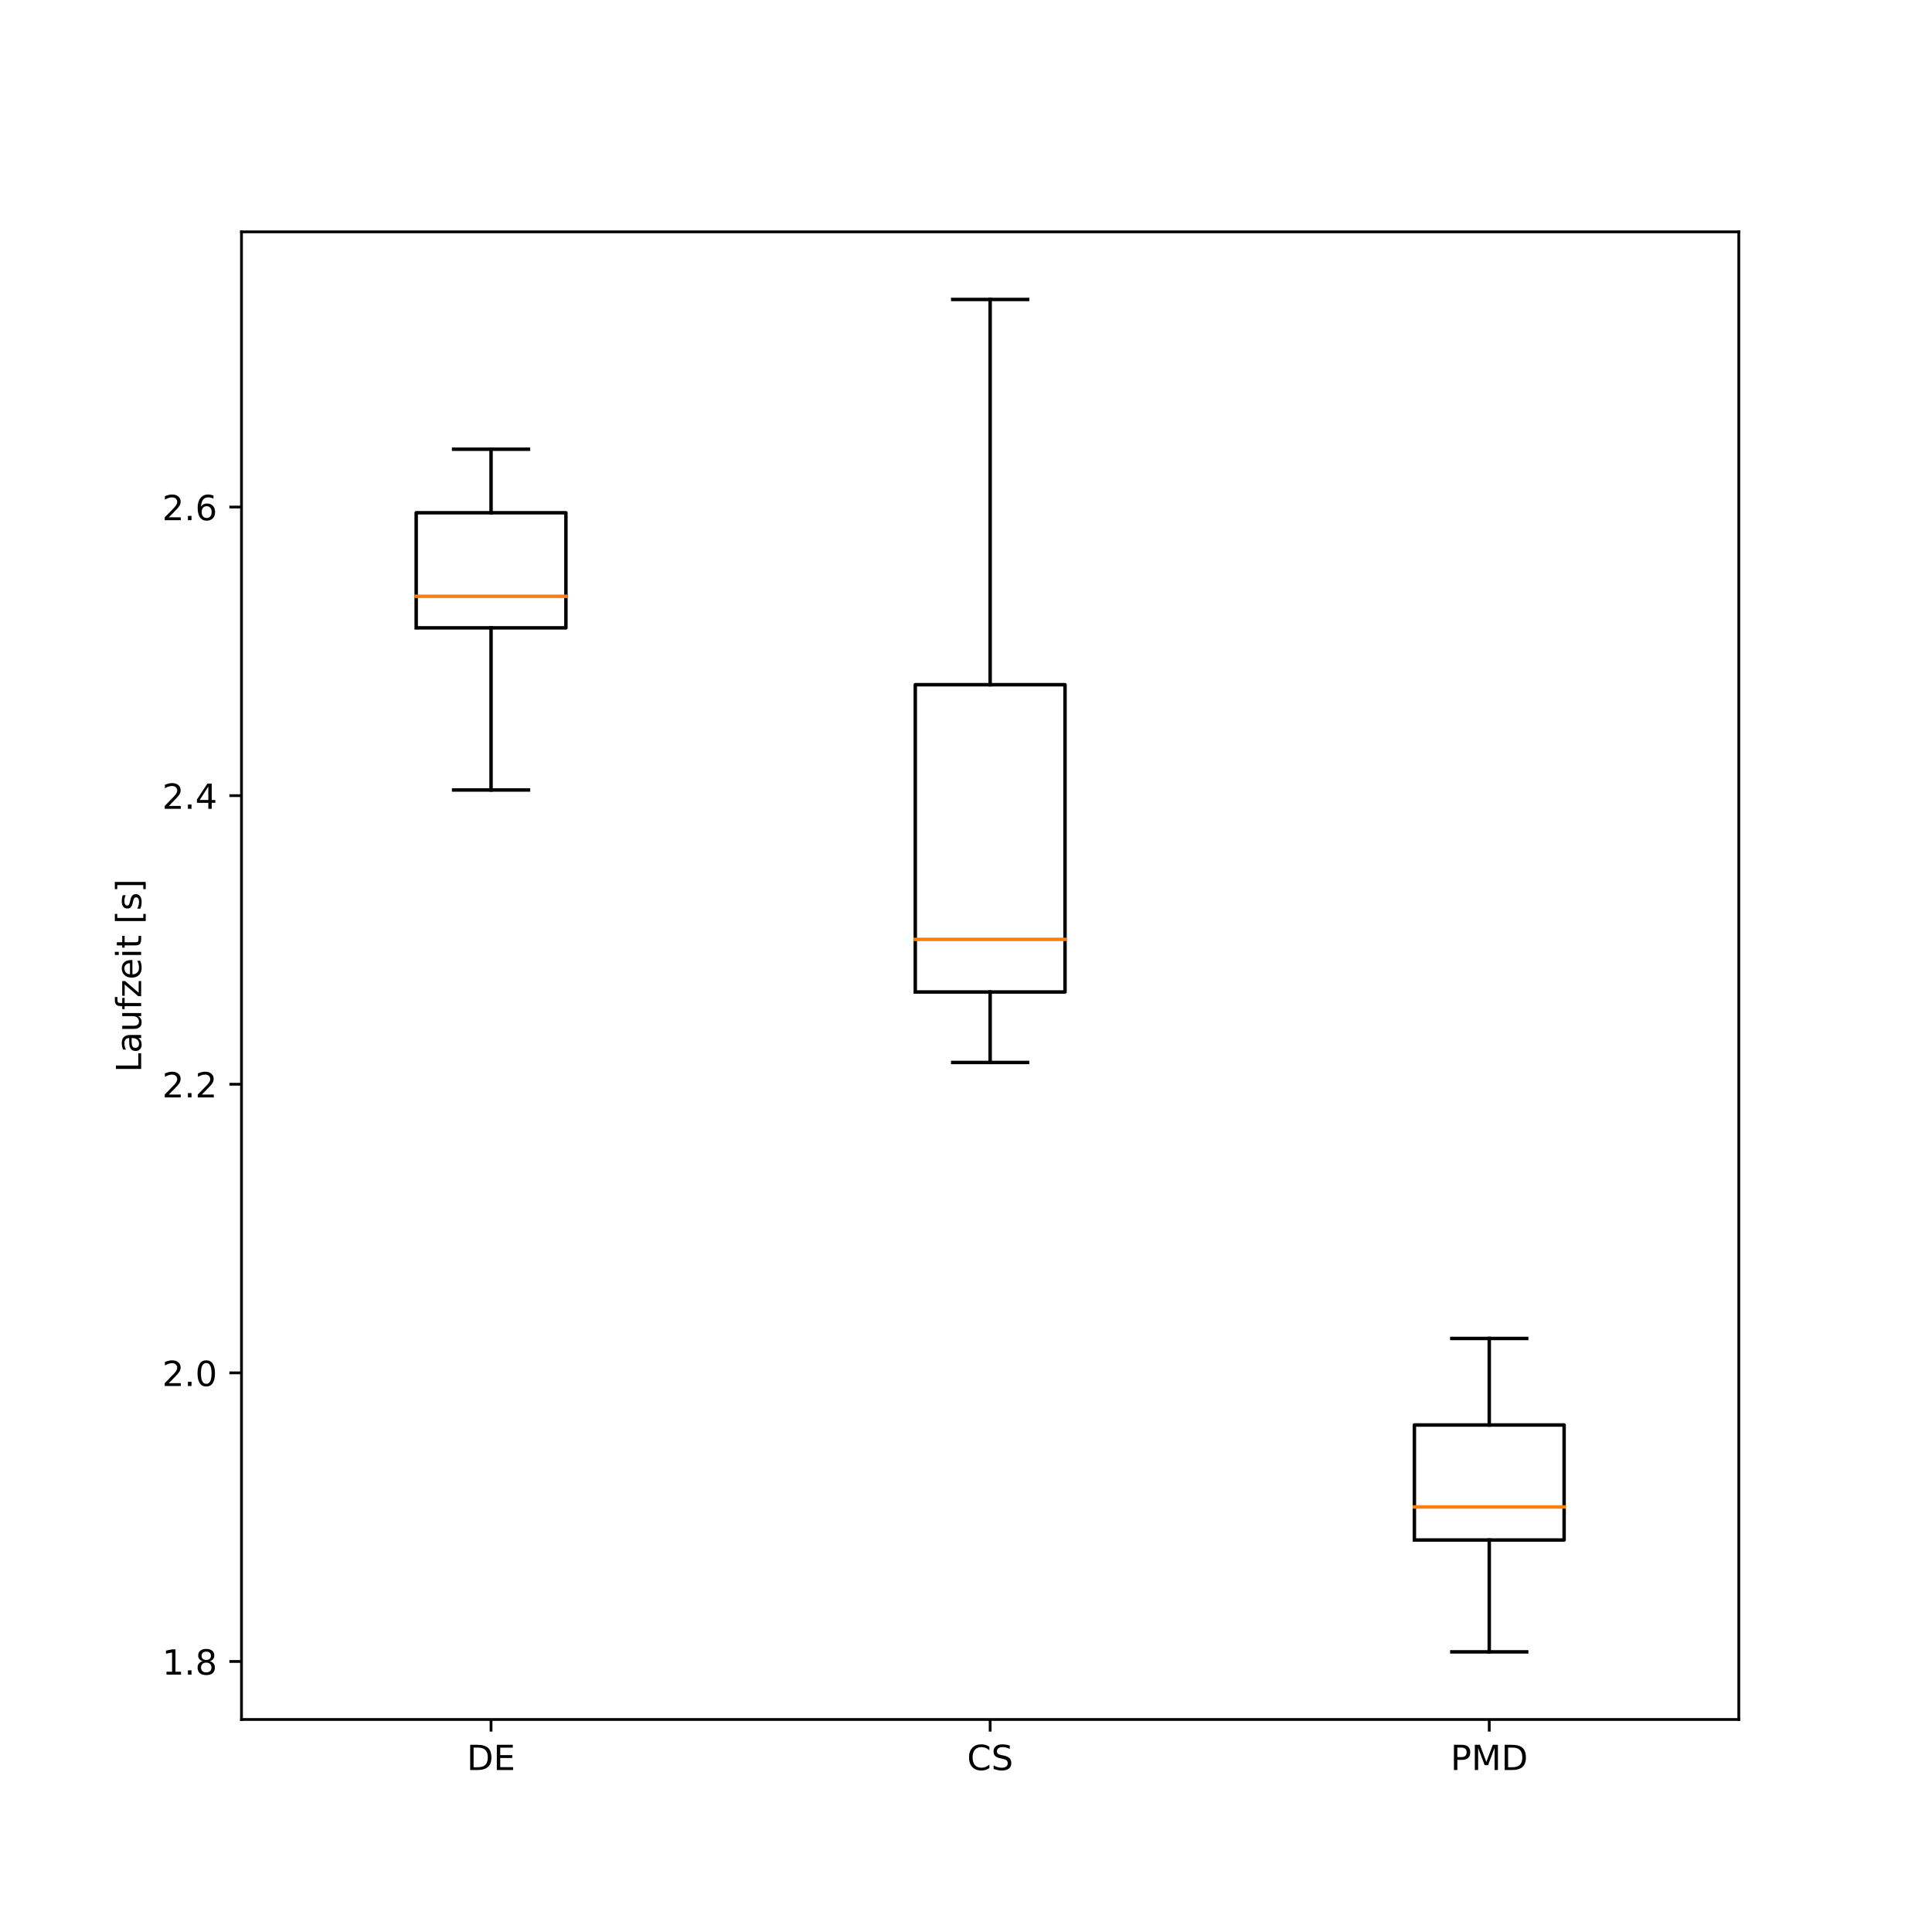
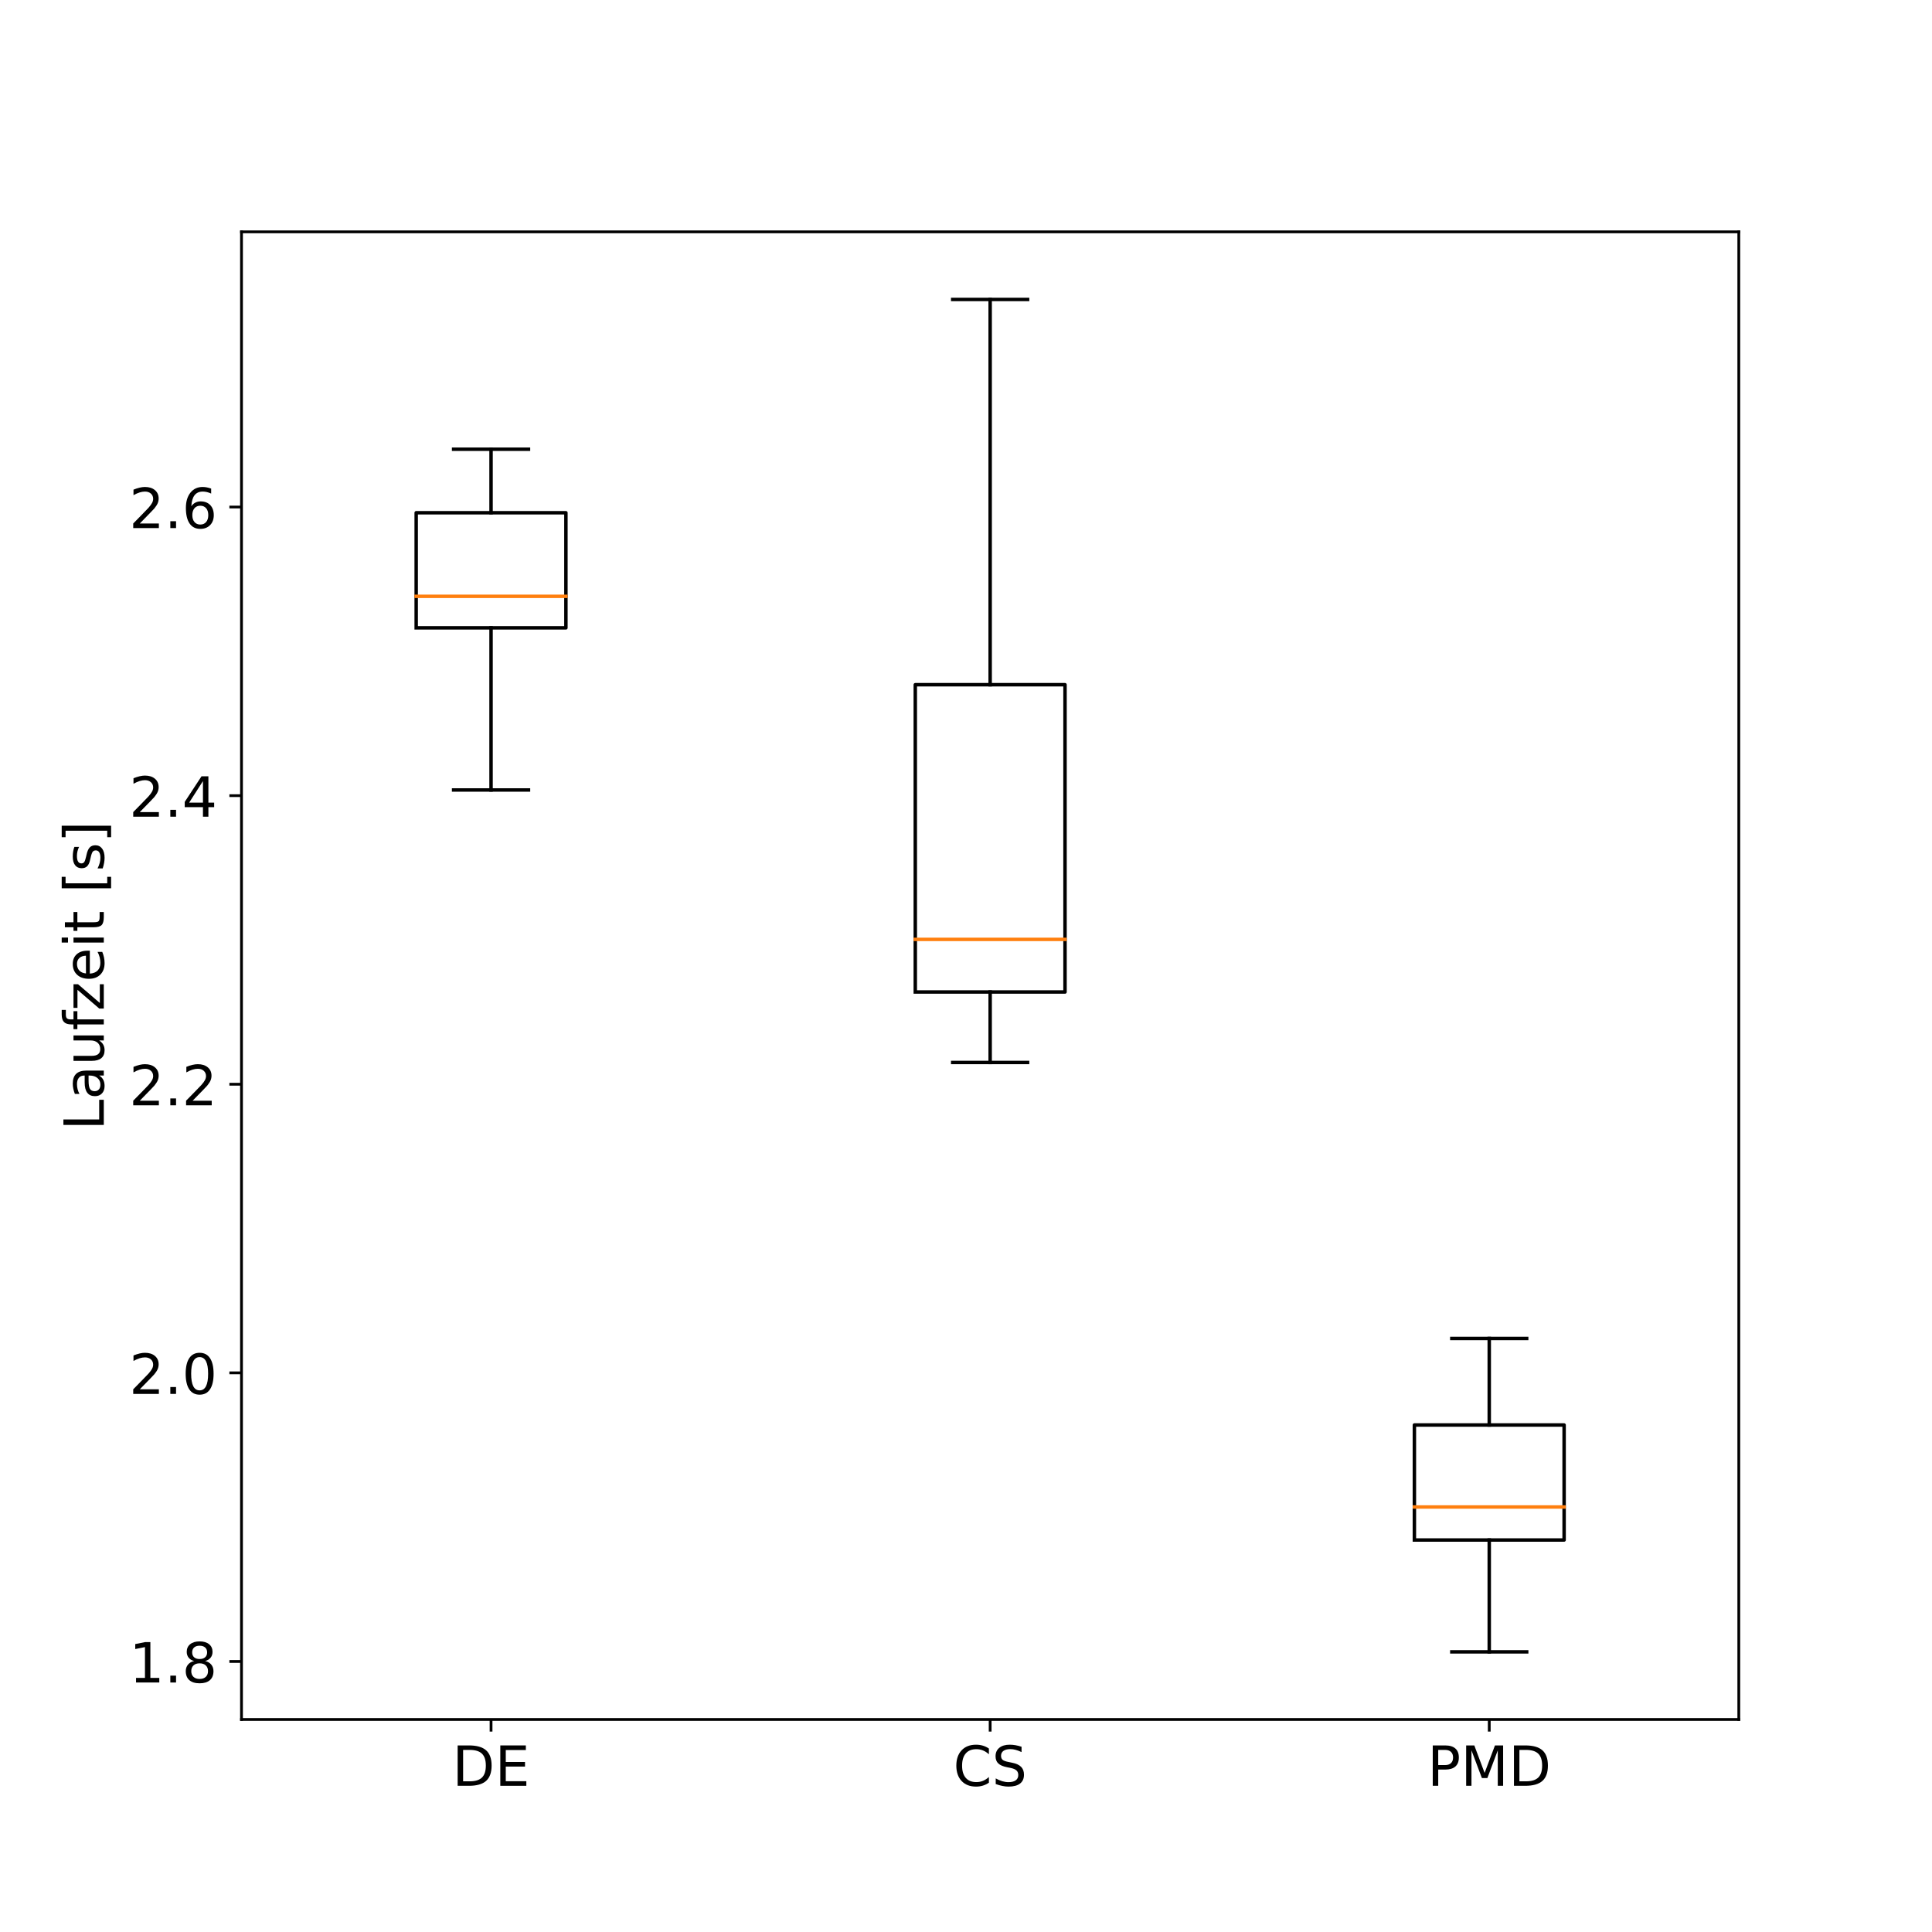
<svg xmlns="http://www.w3.org/2000/svg" xmlns:xlink="http://www.w3.org/1999/xlink" height="558pt" version="1.1" viewBox="0 0 558 558" width="558pt">
  <defs>
    <style type="text/css">*{stroke-linecap:butt;stroke-linejoin:round;}</style>
  </defs>
  <g id="figure_1">
    <g id="patch_1">
      <path d="M 0 558  L 558 558  L 558 0  L 0 0  z " style="fill:#ffffff;" />
    </g>
    <g id="axes_1">
      <g id="patch_2">
        <path d="M 69.75 496.62  L 502.2 496.62  L 502.2 66.96  L 69.75 66.96  z " style="fill:#ffffff;" />
      </g>
      <g id="matplotlib.axis_1">
        <g id="xtick_1">
          <g id="line2d_1">
            <defs>
-               <path d="M 0 0  L 0 3.5  " id="mc86e2c306a" style="stroke:#000000;stroke-width:0.8;" />
+               <path d="M 0 0  L 0 3.5  " id="m18422e53d6" style="stroke:#000000;stroke-width:0.8;" />
            </defs>
            <g>
-               <use style="stroke:#000000;stroke-width:0.8;" x="141.825" xlink:href="#mc86e2c306a" y="496.62" />
+               <use style="stroke:#000000;stroke-width:0.8;" x="141.825" xlink:href="#m18422e53d6" y="496.62" />
            </g>
          </g>
          <g id="text_1">
-             <g transform="translate(134.8156 511.2184)scale(0.1 -0.1)">
-               <defs>
-                 <path d="M 1259 4147  L 1259 519  L 2022 519  Q 2988 519 3436 956  Q 3884 1394 3884 2338  Q 3884 3275 3436 3711  Q 2988 4147 2022 4147  L 1259 4147  z M 628 4666  L 1925 4666  Q 3281 4666 3915 4102  Q 4550 3538 4550 2338  Q 4550 1131 3912 565  Q 3275 0 1925 0  L 628 0  L 628 4666  z " id="DejaVuSans-44" transform="scale(0.015625)" />
-                 <path d="M 628 4666  L 3578 4666  L 3578 4134  L 1259 4134  L 1259 2753  L 3481 2753  L 3481 2222  L 1259 2222  L 1259 531  L 3634 531  L 3634 0  L 628 0  L 628 4666  z " id="DejaVuSans-45" transform="scale(0.015625)" />
-               </defs>
-               <use xlink:href="#DejaVuSans-44" />
-               <use x="77.002" xlink:href="#DejaVuSans-45" />
+             <g transform="translate(130.61 515.7775)scale(0.16 -0.16)">
+               <defs>
+                 <path d="M 19.672 64.797  L 19.672 8.109  L 31.594 8.109  Q 46.688 8.109 53.688 14.938  Q 60.688 21.781 60.688 36.531  Q 60.688 51.172 53.688 57.984  Q 46.688 64.797 31.594 64.797  z M 9.812 72.906  L 30.078 72.906  Q 51.266 72.906 61.172 64.094  Q 71.094 55.281 71.094 36.531  Q 71.094 17.672 61.125 8.828  Q 51.172 0 30.078 0  L 9.812 0  z " id="DejaVuSans-68" />
+                 <path d="M 9.812 72.906  L 55.906 72.906  L 55.906 64.594  L 19.672 64.594  L 19.672 43.016  L 54.391 43.016  L 54.391 34.719  L 19.672 34.719  L 19.672 8.297  L 56.781 8.297  L 56.781 0  L 9.812 0  z " id="DejaVuSans-69" />
+               </defs>
+               <use xlink:href="#DejaVuSans-68" />
+               <use x="77.002" xlink:href="#DejaVuSans-69" />
            </g>
          </g>
        </g>
        <g id="xtick_2">
          <g id="line2d_2">
            <g>
-               <use style="stroke:#000000;stroke-width:0.8;" x="285.975" xlink:href="#mc86e2c306a" y="496.62" />
+               <use style="stroke:#000000;stroke-width:0.8;" x="285.975" xlink:href="#m18422e53d6" y="496.62" />
            </g>
          </g>
          <g id="text_2">
-             <g transform="translate(279.3094 511.2184)scale(0.1 -0.1)">
-               <defs>
-                 <path d="M 4122 4306  L 4122 3641  Q 3803 3938 3442 4084  Q 3081 4231 2675 4231  Q 1875 4231 1450 3742  Q 1025 3253 1025 2328  Q 1025 1406 1450 917  Q 1875 428 2675 428  Q 3081 428 3442 575  Q 3803 722 4122 1019  L 4122 359  Q 3791 134 3420 21  Q 3050 -91 2638 -91  Q 1578 -91 968 557  Q 359 1206 359 2328  Q 359 3453 968 4101  Q 1578 4750 2638 4750  Q 3056 4750 3426 4639  Q 3797 4528 4122 4306  z " id="DejaVuSans-43" transform="scale(0.015625)" />
-                 <path d="M 3425 4513  L 3425 3897  Q 3066 4069 2747 4153  Q 2428 4238 2131 4238  Q 1616 4238 1336 4038  Q 1056 3838 1056 3469  Q 1056 3159 1242 3001  Q 1428 2844 1947 2747  L 2328 2669  Q 3034 2534 3370 2195  Q 3706 1856 3706 1288  Q 3706 609 3251 259  Q 2797 -91 1919 -91  Q 1588 -91 1214 -16  Q 841 59 441 206  L 441 856  Q 825 641 1194 531  Q 1563 422 1919 422  Q 2459 422 2753 634  Q 3047 847 3047 1241  Q 3047 1584 2836 1778  Q 2625 1972 2144 2069  L 1759 2144  Q 1053 2284 737 2584  Q 422 2884 422 3419  Q 422 4038 858 4394  Q 1294 4750 2059 4750  Q 2388 4750 2728 4690  Q 3069 4631 3425 4513  z " id="DejaVuSans-53" transform="scale(0.015625)" />
-               </defs>
-               <use xlink:href="#DejaVuSans-43" />
-               <use x="69.824" xlink:href="#DejaVuSans-53" />
+             <g transform="translate(275.31 515.7775)scale(0.16 -0.16)">
+               <defs>
+                 <path d="M 64.406 67.281  L 64.406 56.891  Q 59.422 61.531 53.781 63.812  Q 48.141 66.109 41.797 66.109  Q 29.297 66.109 22.656 58.469  Q 16.016 50.828 16.016 36.375  Q 16.016 21.969 22.656 14.328  Q 29.297 6.688 41.797 6.688  Q 48.141 6.688 53.781 8.984  Q 59.422 11.281 64.406 15.922  L 64.406 5.609  Q 59.234 2.094 53.438 0.328  Q 47.656 -1.422 41.219 -1.422  Q 24.656 -1.422 15.125 8.703  Q 5.609 18.844 5.609 36.375  Q 5.609 53.953 15.125 64.078  Q 24.656 74.219 41.219 74.219  Q 47.75 74.219 53.531 72.484  Q 59.328 70.75 64.406 67.281  z " id="DejaVuSans-67" />
+                 <path d="M 53.516 70.516  L 53.516 60.891  Q 47.906 63.578 42.922 64.891  Q 37.938 66.219 33.297 66.219  Q 25.25 66.219 20.875 63.094  Q 16.5 59.969 16.5 54.203  Q 16.5 49.359 19.406 46.891  Q 22.312 44.438 30.422 42.922  L 36.375 41.703  Q 47.406 39.594 52.656 34.297  Q 57.906 29 57.906 20.125  Q 57.906 9.516 50.797 4.047  Q 43.703 -1.422 29.984 -1.422  Q 24.812 -1.422 18.969 -0.25  Q 13.141 0.922 6.891 3.219  L 6.891 13.375  Q 12.891 10.016 18.656 8.297  Q 24.422 6.594 29.984 6.594  Q 38.422 6.594 43.016 9.906  Q 47.609 13.234 47.609 19.391  Q 47.609 24.75 44.312 27.781  Q 41.016 30.812 33.5 32.328  L 27.484 33.5  Q 16.453 35.688 11.516 40.375  Q 6.594 45.062 6.594 53.422  Q 6.594 63.094 13.406 68.656  Q 20.219 74.219 32.172 74.219  Q 37.312 74.219 42.625 73.281  Q 47.953 72.359 53.516 70.516  z " id="DejaVuSans-83" />
+               </defs>
+               <use xlink:href="#DejaVuSans-67" />
+               <use x="69.824" xlink:href="#DejaVuSans-83" />
            </g>
          </g>
        </g>
        <g id="xtick_3">
          <g id="line2d_3">
            <g>
-               <use style="stroke:#000000;stroke-width:0.8;" x="430.125" xlink:href="#mc86e2c306a" y="496.62" />
+               <use style="stroke:#000000;stroke-width:0.8;" x="430.125" xlink:href="#m18422e53d6" y="496.62" />
            </g>
          </g>
          <g id="text_3">
-             <g transform="translate(418.9461 511.2184)scale(0.1 -0.1)">
-               <defs>
-                 <path d="M 1259 4147  L 1259 2394  L 2053 2394  Q 2494 2394 2734 2622  Q 2975 2850 2975 3272  Q 2975 3691 2734 3919  Q 2494 4147 2053 4147  L 1259 4147  z M 628 4666  L 2053 4666  Q 2838 4666 3239 4311  Q 3641 3956 3641 3272  Q 3641 2581 3239 2228  Q 2838 1875 2053 1875  L 1259 1875  L 1259 0  L 628 0  L 628 4666  z " id="DejaVuSans-50" transform="scale(0.015625)" />
-                 <path d="M 628 4666  L 1569 4666  L 2759 1491  L 3956 4666  L 4897 4666  L 4897 0  L 4281 0  L 4281 4097  L 3078 897  L 2444 897  L 1241 4097  L 1241 0  L 628 0  L 628 4666  z " id="DejaVuSans-4d" transform="scale(0.015625)" />
-               </defs>
-               <use xlink:href="#DejaVuSans-50" />
-               <use x="60.303" xlink:href="#DejaVuSans-4d" />
-               <use x="146.582" xlink:href="#DejaVuSans-44" />
+             <g transform="translate(412.2387 515.7775)scale(0.16 -0.16)">
+               <defs>
+                 <path d="M 19.672 64.797  L 19.672 37.406  L 32.078 37.406  Q 38.969 37.406 42.719 40.969  Q 46.484 44.531 46.484 51.125  Q 46.484 57.672 42.719 61.234  Q 38.969 64.797 32.078 64.797  z M 9.812 72.906  L 32.078 72.906  Q 44.344 72.906 50.609 67.359  Q 56.891 61.812 56.891 51.125  Q 56.891 40.328 50.609 34.812  Q 44.344 29.297 32.078 29.297  L 19.672 29.297  L 19.672 0  L 9.812 0  z " id="DejaVuSans-80" />
+                 <path d="M 9.812 72.906  L 24.516 72.906  L 43.109 23.297  L 61.812 72.906  L 76.516 72.906  L 76.516 0  L 66.891 0  L 66.891 64.016  L 48.094 14.016  L 38.188 14.016  L 19.391 64.016  L 19.391 0  L 9.812 0  z " id="DejaVuSans-77" />
+               </defs>
+               <use xlink:href="#DejaVuSans-80" />
+               <use x="60.303" xlink:href="#DejaVuSans-77" />
+               <use x="146.582" xlink:href="#DejaVuSans-68" />
            </g>
          </g>
        </g>
      </g>
      <g id="matplotlib.axis_2">
        <g id="ytick_1">
          <g id="line2d_4">
            <defs>
-               <path d="M 0 0  L -3.5 0  " id="mfed8f535a3" style="stroke:#000000;stroke-width:0.8;" />
+               <path d="M 0 0  L -3.5 0  " id="mf5f226cab1" style="stroke:#000000;stroke-width:0.8;" />
            </defs>
            <g>
-               <use style="stroke:#000000;stroke-width:0.8;" x="69.75" xlink:href="#mfed8f535a3" y="479.863" />
+               <use style="stroke:#000000;stroke-width:0.8;" x="69.75" xlink:href="#mf5f226cab1" y="479.863" />
            </g>
          </g>
          <g id="text_4">
-             <g transform="translate(46.84687 483.6624)scale(0.1 -0.1)">
-               <defs>
-                 <path d="M 794 531  L 1825 531  L 1825 4091  L 703 3866  L 703 4441  L 1819 4666  L 2450 4666  L 2450 531  L 3481 531  L 3481 0  L 794 0  L 794 531  z " id="DejaVuSans-31" transform="scale(0.015625)" />
-                 <path d="M 684 794  L 1344 794  L 1344 0  L 684 0  L 684 794  z " id="DejaVuSans-2e" transform="scale(0.015625)" />
-                 <path d="M 2034 2216  Q 1584 2216 1326 1975  Q 1069 1734 1069 1313  Q 1069 891 1326 650  Q 1584 409 2034 409  Q 2484 409 2743 651  Q 3003 894 3003 1313  Q 3003 1734 2745 1975  Q 2488 2216 2034 2216  z M 1403 2484  Q 997 2584 770 2862  Q 544 3141 544 3541  Q 544 4100 942 4425  Q 1341 4750 2034 4750  Q 2731 4750 3128 4425  Q 3525 4100 3525 3541  Q 3525 3141 3298 2862  Q 3072 2584 2669 2484  Q 3125 2378 3379 2068  Q 3634 1759 3634 1313  Q 3634 634 3220 271  Q 2806 -91 2034 -91  Q 1263 -91 848 271  Q 434 634 434 1313  Q 434 1759 690 2068  Q 947 2378 1403 2484  z M 1172 3481  Q 1172 3119 1398 2916  Q 1625 2713 2034 2713  Q 2441 2713 2670 2916  Q 2900 3119 2900 3481  Q 2900 3844 2670 4047  Q 2441 4250 2034 4250  Q 1625 4250 1398 4047  Q 1172 3844 1172 3481  z " id="DejaVuSans-38" transform="scale(0.015625)" />
-               </defs>
-               <use xlink:href="#DejaVuSans-31" />
-               <use x="63.623" xlink:href="#DejaVuSans-2e" />
-               <use x="95.41" xlink:href="#DejaVuSans-38" />
+             <g transform="translate(37.305 485.942)scale(0.16 -0.16)">
+               <defs>
+                 <path d="M 12.406 8.297  L 28.516 8.297  L 28.516 63.922  L 10.984 60.406  L 10.984 69.391  L 28.422 72.906  L 38.281 72.906  L 38.281 8.297  L 54.391 8.297  L 54.391 0  L 12.406 0  z " id="DejaVuSans-49" />
+                 <path d="M 10.688 12.406  L 21 12.406  L 21 0  L 10.688 0  z " id="DejaVuSans-46" />
+                 <path d="M 31.781 34.625  Q 24.75 34.625 20.719 30.859  Q 16.703 27.094 16.703 20.516  Q 16.703 13.922 20.719 10.156  Q 24.75 6.391 31.781 6.391  Q 38.812 6.391 42.859 10.172  Q 46.922 13.969 46.922 20.516  Q 46.922 27.094 42.891 30.859  Q 38.875 34.625 31.781 34.625  z M 21.922 38.812  Q 15.578 40.375 12.031 44.719  Q 8.5 49.078 8.5 55.328  Q 8.5 64.062 14.719 69.141  Q 20.953 74.219 31.781 74.219  Q 42.672 74.219 48.875 69.141  Q 55.078 64.062 55.078 55.328  Q 55.078 49.078 51.531 44.719  Q 48 40.375 41.703 38.812  Q 48.828 37.156 52.797 32.312  Q 56.781 27.484 56.781 20.516  Q 56.781 9.906 50.312 4.234  Q 43.844 -1.422 31.781 -1.422  Q 19.734 -1.422 13.25 4.234  Q 6.781 9.906 6.781 20.516  Q 6.781 27.484 10.781 32.312  Q 14.797 37.156 21.922 38.812  z M 18.312 54.391  Q 18.312 48.734 21.844 45.562  Q 25.391 42.391 31.781 42.391  Q 38.141 42.391 41.719 45.562  Q 45.312 48.734 45.312 54.391  Q 45.312 60.062 41.719 63.234  Q 38.141 66.406 31.781 66.406  Q 25.391 66.406 21.844 63.234  Q 18.312 60.062 18.312 54.391  z " id="DejaVuSans-56" />
+               </defs>
+               <use xlink:href="#DejaVuSans-49" />
+               <use x="63.623" xlink:href="#DejaVuSans-46" />
+               <use x="95.41" xlink:href="#DejaVuSans-56" />
            </g>
          </g>
        </g>
        <g id="ytick_2">
          <g id="line2d_5">
            <g>
-               <use style="stroke:#000000;stroke-width:0.8;" x="69.75" xlink:href="#mfed8f535a3" y="396.508" />
+               <use style="stroke:#000000;stroke-width:0.8;" x="69.75" xlink:href="#mf5f226cab1" y="396.508" />
            </g>
          </g>
          <g id="text_5">
-             <g transform="translate(46.84687 400.3074)scale(0.1 -0.1)">
-               <defs>
-                 <path d="M 1228 531  L 3431 531  L 3431 0  L 469 0  L 469 531  Q 828 903 1448 1529  Q 2069 2156 2228 2338  Q 2531 2678 2651 2914  Q 2772 3150 2772 3378  Q 2772 3750 2511 3984  Q 2250 4219 1831 4219  Q 1534 4219 1204 4116  Q 875 4013 500 3803  L 500 4441  Q 881 4594 1212 4672  Q 1544 4750 1819 4750  Q 2544 4750 2975 4387  Q 3406 4025 3406 3419  Q 3406 3131 3298 2873  Q 3191 2616 2906 2266  Q 2828 2175 2409 1742  Q 1991 1309 1228 531  z " id="DejaVuSans-32" transform="scale(0.015625)" />
-                 <path d="M 2034 4250  Q 1547 4250 1301 3770  Q 1056 3291 1056 2328  Q 1056 1369 1301 889  Q 1547 409 2034 409  Q 2525 409 2770 889  Q 3016 1369 3016 2328  Q 3016 3291 2770 3770  Q 2525 4250 2034 4250  z M 2034 4750  Q 2819 4750 3233 4129  Q 3647 3509 3647 2328  Q 3647 1150 3233 529  Q 2819 -91 2034 -91  Q 1250 -91 836 529  Q 422 1150 422 2328  Q 422 3509 836 4129  Q 1250 4750 2034 4750  z " id="DejaVuSans-30" transform="scale(0.015625)" />
-               </defs>
-               <use xlink:href="#DejaVuSans-32" />
-               <use x="63.623" xlink:href="#DejaVuSans-2e" />
-               <use x="95.41" xlink:href="#DejaVuSans-30" />
+             <g transform="translate(37.305 402.5869)scale(0.16 -0.16)">
+               <defs>
+                 <path d="M 19.188 8.297  L 53.609 8.297  L 53.609 0  L 7.328 0  L 7.328 8.297  Q 12.938 14.109 22.625 23.891  Q 32.328 33.688 34.812 36.531  Q 39.547 41.844 41.422 45.531  Q 43.312 49.219 43.312 52.781  Q 43.312 58.594 39.234 62.25  Q 35.156 65.922 28.609 65.922  Q 23.969 65.922 18.812 64.312  Q 13.672 62.703 7.812 59.422  L 7.812 69.391  Q 13.766 71.781 18.938 73  Q 24.125 74.219 28.422 74.219  Q 39.75 74.219 46.484 68.547  Q 53.219 62.891 53.219 53.422  Q 53.219 48.922 51.531 44.891  Q 49.859 40.875 45.406 35.406  Q 44.188 33.984 37.641 27.219  Q 31.109 20.453 19.188 8.297  z " id="DejaVuSans-50" />
+                 <path d="M 31.781 66.406  Q 24.172 66.406 20.328 58.906  Q 16.5 51.422 16.5 36.375  Q 16.5 21.391 20.328 13.891  Q 24.172 6.391 31.781 6.391  Q 39.453 6.391 43.281 13.891  Q 47.125 21.391 47.125 36.375  Q 47.125 51.422 43.281 58.906  Q 39.453 66.406 31.781 66.406  z M 31.781 74.219  Q 44.047 74.219 50.516 64.516  Q 56.984 54.828 56.984 36.375  Q 56.984 17.969 50.516 8.266  Q 44.047 -1.422 31.781 -1.422  Q 19.531 -1.422 13.062 8.266  Q 6.594 17.969 6.594 36.375  Q 6.594 54.828 13.062 64.516  Q 19.531 74.219 31.781 74.219  z " id="DejaVuSans-48" />
+               </defs>
+               <use xlink:href="#DejaVuSans-50" />
+               <use x="63.623" xlink:href="#DejaVuSans-46" />
+               <use x="95.41" xlink:href="#DejaVuSans-48" />
            </g>
          </g>
        </g>
        <g id="ytick_3">
          <g id="line2d_6">
            <g>
-               <use style="stroke:#000000;stroke-width:0.8;" x="69.75" xlink:href="#mfed8f535a3" y="313.153" />
+               <use style="stroke:#000000;stroke-width:0.8;" x="69.75" xlink:href="#mf5f226cab1" y="313.153" />
            </g>
          </g>
          <g id="text_6">
-             <g transform="translate(46.84687 316.9523)scale(0.1 -0.1)">
-               <use xlink:href="#DejaVuSans-32" />
-               <use x="63.623" xlink:href="#DejaVuSans-2e" />
-               <use x="95.41" xlink:href="#DejaVuSans-32" />
+             <g transform="translate(37.305 319.2318)scale(0.16 -0.16)">
+               <use xlink:href="#DejaVuSans-50" />
+               <use x="63.623" xlink:href="#DejaVuSans-46" />
+               <use x="95.41" xlink:href="#DejaVuSans-50" />
            </g>
          </g>
        </g>
        <g id="ytick_4">
          <g id="line2d_7">
            <g>
-               <use style="stroke:#000000;stroke-width:0.8;" x="69.75" xlink:href="#mfed8f535a3" y="229.798" />
+               <use style="stroke:#000000;stroke-width:0.8;" x="69.75" xlink:href="#mf5f226cab1" y="229.798" />
            </g>
          </g>
          <g id="text_7">
-             <g transform="translate(46.84687 233.5972)scale(0.1 -0.1)">
-               <defs>
-                 <path d="M 2419 4116  L 825 1625  L 2419 1625  L 2419 4116  z M 2253 4666  L 3047 4666  L 3047 1625  L 3713 1625  L 3713 1100  L 3047 1100  L 3047 0  L 2419 0  L 2419 1100  L 313 1100  L 313 1709  L 2253 4666  z " id="DejaVuSans-34" transform="scale(0.015625)" />
-               </defs>
-               <use xlink:href="#DejaVuSans-32" />
-               <use x="63.623" xlink:href="#DejaVuSans-2e" />
-               <use x="95.41" xlink:href="#DejaVuSans-34" />
+             <g transform="translate(37.305 235.8767)scale(0.16 -0.16)">
+               <defs>
+                 <path d="M 37.797 64.312  L 12.891 25.391  L 37.797 25.391  z M 35.203 72.906  L 47.609 72.906  L 47.609 25.391  L 58.016 25.391  L 58.016 17.188  L 47.609 17.188  L 47.609 0  L 37.797 0  L 37.797 17.188  L 4.891 17.188  L 4.891 26.703  z " id="DejaVuSans-52" />
+               </defs>
+               <use xlink:href="#DejaVuSans-50" />
+               <use x="63.623" xlink:href="#DejaVuSans-46" />
+               <use x="95.41" xlink:href="#DejaVuSans-52" />
            </g>
          </g>
        </g>
        <g id="ytick_5">
          <g id="line2d_8">
            <g>
-               <use style="stroke:#000000;stroke-width:0.8;" x="69.75" xlink:href="#mfed8f535a3" y="146.443" />
+               <use style="stroke:#000000;stroke-width:0.8;" x="69.75" xlink:href="#mf5f226cab1" y="146.443" />
            </g>
          </g>
          <g id="text_8">
-             <g transform="translate(46.84687 150.2421)scale(0.1 -0.1)">
-               <defs>
-                 <path d="M 2113 2584  Q 1688 2584 1439 2293  Q 1191 2003 1191 1497  Q 1191 994 1439 701  Q 1688 409 2113 409  Q 2538 409 2786 701  Q 3034 994 3034 1497  Q 3034 2003 2786 2293  Q 2538 2584 2113 2584  z M 3366 4563  L 3366 3988  Q 3128 4100 2886 4159  Q 2644 4219 2406 4219  Q 1781 4219 1451 3797  Q 1122 3375 1075 2522  Q 1259 2794 1537 2939  Q 1816 3084 2150 3084  Q 2853 3084 3261 2657  Q 3669 2231 3669 1497  Q 3669 778 3244 343  Q 2819 -91 2113 -91  Q 1303 -91 875 529  Q 447 1150 447 2328  Q 447 3434 972 4092  Q 1497 4750 2381 4750  Q 2619 4750 2861 4703  Q 3103 4656 3366 4563  z " id="DejaVuSans-36" transform="scale(0.015625)" />
-               </defs>
-               <use xlink:href="#DejaVuSans-32" />
-               <use x="63.623" xlink:href="#DejaVuSans-2e" />
-               <use x="95.41" xlink:href="#DejaVuSans-36" />
+             <g transform="translate(37.305 152.5216)scale(0.16 -0.16)">
+               <defs>
+                 <path d="M 33.016 40.375  Q 26.375 40.375 22.484 35.828  Q 18.609 31.297 18.609 23.391  Q 18.609 15.531 22.484 10.953  Q 26.375 6.391 33.016 6.391  Q 39.656 6.391 43.531 10.953  Q 47.406 15.531 47.406 23.391  Q 47.406 31.297 43.531 35.828  Q 39.656 40.375 33.016 40.375  z M 52.594 71.297  L 52.594 62.312  Q 48.875 64.062 45.094 64.984  Q 41.312 65.922 37.594 65.922  Q 27.828 65.922 22.672 59.328  Q 17.531 52.734 16.797 39.406  Q 19.672 43.656 24.016 45.922  Q 28.375 48.188 33.594 48.188  Q 44.578 48.188 50.953 41.516  Q 57.328 34.859 57.328 23.391  Q 57.328 12.156 50.688 5.359  Q 44.047 -1.422 33.016 -1.422  Q 20.359 -1.422 13.672 8.266  Q 6.984 17.969 6.984 36.375  Q 6.984 53.656 15.188 63.938  Q 23.391 74.219 37.203 74.219  Q 40.922 74.219 44.703 73.484  Q 48.484 72.75 52.594 71.297  z " id="DejaVuSans-54" />
+               </defs>
+               <use xlink:href="#DejaVuSans-50" />
+               <use x="63.623" xlink:href="#DejaVuSans-46" />
+               <use x="95.41" xlink:href="#DejaVuSans-54" />
            </g>
          </g>
        </g>
        <g id="text_9">
-           <g transform="translate(40.76719 309.7142)rotate(-90)scale(0.1 -0.1)">
+           <g transform="translate(29.9775 326.4688)rotate(-90)scale(0.16 -0.16)">
            <defs>
-               <path d="M 628 4666  L 1259 4666  L 1259 531  L 3531 531  L 3531 0  L 628 0  L 628 4666  z " id="DejaVuSans-4c" transform="scale(0.015625)" />
-               <path d="M 2194 1759  Q 1497 1759 1228 1600  Q 959 1441 959 1056  Q 959 750 1161 570  Q 1363 391 1709 391  Q 2188 391 2477 730  Q 2766 1069 2766 1631  L 2766 1759  L 2194 1759  z M 3341 1997  L 3341 0  L 2766 0  L 2766 531  Q 2569 213 2275 61  Q 1981 -91 1556 -91  Q 1019 -91 701 211  Q 384 513 384 1019  Q 384 1609 779 1909  Q 1175 2209 1959 2209  L 2766 2209  L 2766 2266  Q 2766 2663 2505 2880  Q 2244 3097 1772 3097  Q 1472 3097 1187 3025  Q 903 2953 641 2809  L 641 3341  Q 956 3463 1253 3523  Q 1550 3584 1831 3584  Q 2591 3584 2966 3190  Q 3341 2797 3341 1997  z " id="DejaVuSans-61" transform="scale(0.015625)" />
-               <path d="M 544 1381  L 544 3500  L 1119 3500  L 1119 1403  Q 1119 906 1312 657  Q 1506 409 1894 409  Q 2359 409 2629 706  Q 2900 1003 2900 1516  L 2900 3500  L 3475 3500  L 3475 0  L 2900 0  L 2900 538  Q 2691 219 2414 64  Q 2138 -91 1772 -91  Q 1169 -91 856 284  Q 544 659 544 1381  z M 1991 3584  L 1991 3584  z " id="DejaVuSans-75" transform="scale(0.015625)" />
-               <path d="M 2375 4863  L 2375 4384  L 1825 4384  Q 1516 4384 1395 4259  Q 1275 4134 1275 3809  L 1275 3500  L 2222 3500  L 2222 3053  L 1275 3053  L 1275 0  L 697 0  L 697 3053  L 147 3053  L 147 3500  L 697 3500  L 697 3744  Q 697 4328 969 4595  Q 1241 4863 1831 4863  L 2375 4863  z " id="DejaVuSans-66" transform="scale(0.015625)" />
-               <path d="M 353 3500  L 3084 3500  L 3084 2975  L 922 459  L 3084 459  L 3084 0  L 275 0  L 275 525  L 2438 3041  L 353 3041  L 353 3500  z " id="DejaVuSans-7a" transform="scale(0.015625)" />
-               <path d="M 3597 1894  L 3597 1613  L 953 1613  Q 991 1019 1311 708  Q 1631 397 2203 397  Q 2534 397 2845 478  Q 3156 559 3463 722  L 3463 178  Q 3153 47 2828 -22  Q 2503 -91 2169 -91  Q 1331 -91 842 396  Q 353 884 353 1716  Q 353 2575 817 3079  Q 1281 3584 2069 3584  Q 2775 3584 3186 3129  Q 3597 2675 3597 1894  z M 3022 2063  Q 3016 2534 2758 2815  Q 2500 3097 2075 3097  Q 1594 3097 1305 2825  Q 1016 2553 972 2059  L 3022 2063  z " id="DejaVuSans-65" transform="scale(0.015625)" />
-               <path d="M 603 3500  L 1178 3500  L 1178 0  L 603 0  L 603 3500  z M 603 4863  L 1178 4863  L 1178 4134  L 603 4134  L 603 4863  z " id="DejaVuSans-69" transform="scale(0.015625)" />
-               <path d="M 1172 4494  L 1172 3500  L 2356 3500  L 2356 3053  L 1172 3053  L 1172 1153  Q 1172 725 1289 603  Q 1406 481 1766 481  L 2356 481  L 2356 0  L 1766 0  Q 1100 0 847 248  Q 594 497 594 1153  L 594 3053  L 172 3053  L 172 3500  L 594 3500  L 594 4494  L 1172 4494  z " id="DejaVuSans-74" transform="scale(0.015625)" />
-               <path id="DejaVuSans-20" transform="scale(0.015625)" />
-               <path d="M 550 4863  L 1875 4863  L 1875 4416  L 1125 4416  L 1125 -397  L 1875 -397  L 1875 -844  L 550 -844  L 550 4863  z " id="DejaVuSans-5b" transform="scale(0.015625)" />
-               <path d="M 2834 3397  L 2834 2853  Q 2591 2978 2328 3040  Q 2066 3103 1784 3103  Q 1356 3103 1142 2972  Q 928 2841 928 2578  Q 928 2378 1081 2264  Q 1234 2150 1697 2047  L 1894 2003  Q 2506 1872 2764 1633  Q 3022 1394 3022 966  Q 3022 478 2636 193  Q 2250 -91 1575 -91  Q 1294 -91 989 -36  Q 684 19 347 128  L 347 722  Q 666 556 975 473  Q 1284 391 1588 391  Q 1994 391 2212 530  Q 2431 669 2431 922  Q 2431 1156 2273 1281  Q 2116 1406 1581 1522  L 1381 1569  Q 847 1681 609 1914  Q 372 2147 372 2553  Q 372 3047 722 3315  Q 1072 3584 1716 3584  Q 2034 3584 2315 3537  Q 2597 3491 2834 3397  z " id="DejaVuSans-73" transform="scale(0.015625)" />
-               <path d="M 1947 4863  L 1947 -844  L 622 -844  L 622 -397  L 1369 -397  L 1369 4416  L 622 4416  L 622 4863  L 1947 4863  z " id="DejaVuSans-5d" transform="scale(0.015625)" />
+               <path d="M 9.812 72.906  L 19.672 72.906  L 19.672 8.297  L 55.172 8.297  L 55.172 0  L 9.812 0  z " id="DejaVuSans-76" />
+               <path d="M 34.281 27.484  Q 23.391 27.484 19.188 25  Q 14.984 22.516 14.984 16.5  Q 14.984 11.719 18.141 8.906  Q 21.297 6.109 26.703 6.109  Q 34.188 6.109 38.703 11.406  Q 43.219 16.703 43.219 25.484  L 43.219 27.484  z M 52.203 31.203  L 52.203 0  L 43.219 0  L 43.219 8.297  Q 40.141 3.328 35.547 0.953  Q 30.953 -1.422 24.312 -1.422  Q 15.922 -1.422 10.953 3.297  Q 6 8.016 6 15.922  Q 6 25.141 12.172 29.828  Q 18.359 34.516 30.609 34.516  L 43.219 34.516  L 43.219 35.406  Q 43.219 41.609 39.141 45  Q 35.062 48.391 27.688 48.391  Q 23 48.391 18.547 47.266  Q 14.109 46.141 10.016 43.891  L 10.016 52.203  Q 14.938 54.109 19.578 55.047  Q 24.219 56 28.609 56  Q 40.484 56 46.344 49.844  Q 52.203 43.703 52.203 31.203  z " id="DejaVuSans-97" />
+               <path d="M 8.5 21.578  L 8.5 54.688  L 17.484 54.688  L 17.484 21.922  Q 17.484 14.156 20.5 10.266  Q 23.531 6.391 29.594 6.391  Q 36.859 6.391 41.078 11.031  Q 45.312 15.672 45.312 23.688  L 45.312 54.688  L 54.297 54.688  L 54.297 0  L 45.312 0  L 45.312 8.406  Q 42.047 3.422 37.719 1  Q 33.406 -1.422 27.688 -1.422  Q 18.266 -1.422 13.375 4.438  Q 8.5 10.297 8.5 21.578  z M 31.109 56  z " id="DejaVuSans-117" />
+               <path d="M 37.109 75.984  L 37.109 68.5  L 28.516 68.5  Q 23.688 68.5 21.797 66.547  Q 19.922 64.594 19.922 59.516  L 19.922 54.688  L 34.719 54.688  L 34.719 47.703  L 19.922 47.703  L 19.922 0  L 10.891 0  L 10.891 47.703  L 2.297 47.703  L 2.297 54.688  L 10.891 54.688  L 10.891 58.5  Q 10.891 67.625 15.141 71.797  Q 19.391 75.984 28.609 75.984  z " id="DejaVuSans-102" />
+               <path d="M 5.516 54.688  L 48.188 54.688  L 48.188 46.484  L 14.406 7.172  L 48.188 7.172  L 48.188 0  L 4.297 0  L 4.297 8.203  L 38.094 47.516  L 5.516 47.516  z " id="DejaVuSans-122" />
+               <path d="M 56.203 29.594  L 56.203 25.203  L 14.891 25.203  Q 15.484 15.922 20.484 11.062  Q 25.484 6.203 34.422 6.203  Q 39.594 6.203 44.453 7.469  Q 49.312 8.734 54.109 11.281  L 54.109 2.781  Q 49.266 0.734 44.188 -0.344  Q 39.109 -1.422 33.891 -1.422  Q 20.797 -1.422 13.156 6.188  Q 5.516 13.812 5.516 26.812  Q 5.516 40.234 12.766 48.109  Q 20.016 56 32.328 56  Q 43.359 56 49.781 48.891  Q 56.203 41.797 56.203 29.594  z M 47.219 32.234  Q 47.125 39.594 43.094 43.984  Q 39.062 48.391 32.422 48.391  Q 24.906 48.391 20.391 44.141  Q 15.875 39.891 15.188 32.172  z " id="DejaVuSans-101" />
+               <path d="M 9.422 54.688  L 18.406 54.688  L 18.406 0  L 9.422 0  z M 9.422 75.984  L 18.406 75.984  L 18.406 64.594  L 9.422 64.594  z " id="DejaVuSans-105" />
+               <path d="M 18.312 70.219  L 18.312 54.688  L 36.812 54.688  L 36.812 47.703  L 18.312 47.703  L 18.312 18.016  Q 18.312 11.328 20.141 9.422  Q 21.969 7.516 27.594 7.516  L 36.812 7.516  L 36.812 0  L 27.594 0  Q 17.188 0 13.234 3.875  Q 9.281 7.766 9.281 18.016  L 9.281 47.703  L 2.688 47.703  L 2.688 54.688  L 9.281 54.688  L 9.281 70.219  z " id="DejaVuSans-116" />
+               <path id="DejaVuSans-32" />
+               <path d="M 8.594 75.984  L 29.297 75.984  L 29.297 69  L 17.578 69  L 17.578 -6.203  L 29.297 -6.203  L 29.297 -13.188  L 8.594 -13.188  z " id="DejaVuSans-91" />
+               <path d="M 44.281 53.078  L 44.281 44.578  Q 40.484 46.531 36.375 47.5  Q 32.281 48.484 27.875 48.484  Q 21.188 48.484 17.844 46.438  Q 14.5 44.391 14.5 40.281  Q 14.5 37.156 16.891 35.375  Q 19.281 33.594 26.516 31.984  L 29.594 31.297  Q 39.156 29.25 43.188 25.516  Q 47.219 21.781 47.219 15.094  Q 47.219 7.469 41.188 3.016  Q 35.156 -1.422 24.609 -1.422  Q 20.219 -1.422 15.453 -0.562  Q 10.688 0.297 5.422 2  L 5.422 11.281  Q 10.406 8.688 15.234 7.391  Q 20.062 6.109 24.812 6.109  Q 31.156 6.109 34.562 8.281  Q 37.984 10.453 37.984 14.406  Q 37.984 18.062 35.516 20.016  Q 33.062 21.969 24.703 23.781  L 21.578 24.516  Q 13.234 26.266 9.516 29.906  Q 5.812 33.547 5.812 39.891  Q 5.812 47.609 11.281 51.797  Q 16.75 56 26.812 56  Q 31.781 56 36.172 55.266  Q 40.578 54.547 44.281 53.078  z " id="DejaVuSans-115" />
+               <path d="M 30.422 75.984  L 30.422 -13.188  L 9.719 -13.188  L 9.719 -6.203  L 21.391 -6.203  L 21.391 69  L 9.719 69  L 9.719 75.984  z " id="DejaVuSans-93" />
            </defs>
-             <use xlink:href="#DejaVuSans-4c" />
-             <use x="55.713" xlink:href="#DejaVuSans-61" />
-             <use x="116.992" xlink:href="#DejaVuSans-75" />
-             <use x="180.371" xlink:href="#DejaVuSans-66" />
-             <use x="215.576" xlink:href="#DejaVuSans-7a" />
-             <use x="268.066" xlink:href="#DejaVuSans-65" />
-             <use x="329.59" xlink:href="#DejaVuSans-69" />
-             <use x="357.373" xlink:href="#DejaVuSans-74" />
-             <use x="396.582" xlink:href="#DejaVuSans-20" />
-             <use x="428.369" xlink:href="#DejaVuSans-5b" />
-             <use x="467.383" xlink:href="#DejaVuSans-73" />
-             <use x="519.482" xlink:href="#DejaVuSans-5d" />
+             <use xlink:href="#DejaVuSans-76" />
+             <use x="55.713" xlink:href="#DejaVuSans-97" />
+             <use x="116.992" xlink:href="#DejaVuSans-117" />
+             <use x="180.371" xlink:href="#DejaVuSans-102" />
+             <use x="215.576" xlink:href="#DejaVuSans-122" />
+             <use x="268.066" xlink:href="#DejaVuSans-101" />
+             <use x="329.59" xlink:href="#DejaVuSans-105" />
+             <use x="357.373" xlink:href="#DejaVuSans-116" />
+             <use x="396.582" xlink:href="#DejaVuSans-32" />
+             <use x="428.369" xlink:href="#DejaVuSans-91" />
+             <use x="467.383" xlink:href="#DejaVuSans-115" />
+             <use x="519.482" xlink:href="#DejaVuSans-93" />
          </g>
        </g>
      </g>
      <g id="line2d_9">
-         <path clip-path="url(#p8d9298b51b)" d="M 120.203 181.337  L 163.447 181.337  L 163.447 148.095  L 120.203 148.095  L 120.203 181.337  " style="fill:none;stroke:#000000;stroke-linecap:square;" />
+         <path clip-path="url(#p320c37264f)" d="M 120.203 181.337  L 163.447 181.337  L 163.447 148.095  L 120.203 148.095  L 120.203 181.337  " style="fill:none;stroke:#000000;stroke-linecap:square;" />
      </g>
      <g id="line2d_10">
-         <path clip-path="url(#p8d9298b51b)" d="M 141.825 181.337  L 141.825 228.162  " style="fill:none;stroke:#000000;stroke-linecap:square;" />
+         <path clip-path="url(#p320c37264f)" d="M 141.825 181.337  L 141.825 228.162  " style="fill:none;stroke:#000000;stroke-linecap:square;" />
      </g>
      <g id="line2d_11">
-         <path clip-path="url(#p8d9298b51b)" d="M 141.825 148.095  L 141.825 129.745  " style="fill:none;stroke:#000000;stroke-linecap:square;" />
+         <path clip-path="url(#p320c37264f)" d="M 141.825 148.095  L 141.825 129.745  " style="fill:none;stroke:#000000;stroke-linecap:square;" />
      </g>
      <g id="line2d_12">
-         <path clip-path="url(#p8d9298b51b)" d="M 131.014 228.162  L 152.636 228.162  " style="fill:none;stroke:#000000;stroke-linecap:square;" />
+         <path clip-path="url(#p320c37264f)" d="M 131.014 228.162  L 152.636 228.162  " style="fill:none;stroke:#000000;stroke-linecap:square;" />
      </g>
      <g id="line2d_13">
-         <path clip-path="url(#p8d9298b51b)" d="M 131.014 129.745  L 152.636 129.745  " style="fill:none;stroke:#000000;stroke-linecap:square;" />
+         <path clip-path="url(#p320c37264f)" d="M 131.014 129.745  L 152.636 129.745  " style="fill:none;stroke:#000000;stroke-linecap:square;" />
      </g>
      <g id="line2d_14" />
      <g id="line2d_15">
-         <path clip-path="url(#p8d9298b51b)" d="M 264.353 286.511  L 307.598 286.511  L 307.598 197.756  L 264.353 197.756  L 264.353 286.511  " style="fill:none;stroke:#000000;stroke-linecap:square;" />
+         <path clip-path="url(#p320c37264f)" d="M 264.353 286.511  L 307.598 286.511  L 307.598 197.756  L 264.353 197.756  L 264.353 286.511  " style="fill:none;stroke:#000000;stroke-linecap:square;" />
      </g>
      <g id="line2d_16">
-         <path clip-path="url(#p8d9298b51b)" d="M 285.975 286.511  L 285.975 306.864  " style="fill:none;stroke:#000000;stroke-linecap:square;" />
+         <path clip-path="url(#p320c37264f)" d="M 285.975 286.511  L 285.975 306.864  " style="fill:none;stroke:#000000;stroke-linecap:square;" />
      </g>
      <g id="line2d_17">
-         <path clip-path="url(#p8d9298b51b)" d="M 285.975 197.756  L 285.975 86.49  " style="fill:none;stroke:#000000;stroke-linecap:square;" />
+         <path clip-path="url(#p320c37264f)" d="M 285.975 197.756  L 285.975 86.49  " style="fill:none;stroke:#000000;stroke-linecap:square;" />
      </g>
      <g id="line2d_18">
-         <path clip-path="url(#p8d9298b51b)" d="M 275.164 306.864  L 296.786 306.864  " style="fill:none;stroke:#000000;stroke-linecap:square;" />
+         <path clip-path="url(#p320c37264f)" d="M 275.164 306.864  L 296.786 306.864  " style="fill:none;stroke:#000000;stroke-linecap:square;" />
      </g>
      <g id="line2d_19">
-         <path clip-path="url(#p8d9298b51b)" d="M 275.164 86.49  L 296.786 86.49  " style="fill:none;stroke:#000000;stroke-linecap:square;" />
+         <path clip-path="url(#p320c37264f)" d="M 275.164 86.49  L 296.786 86.49  " style="fill:none;stroke:#000000;stroke-linecap:square;" />
      </g>
      <g id="line2d_20" />
      <g id="line2d_21">
-         <path clip-path="url(#p8d9298b51b)" d="M 408.502 444.78  L 451.748 444.78  L 451.748 411.565  L 408.502 411.565  L 408.502 444.78  " style="fill:none;stroke:#000000;stroke-linecap:square;" />
+         <path clip-path="url(#p320c37264f)" d="M 408.502 444.78  L 451.748 444.78  L 451.748 411.565  L 408.502 411.565  L 408.502 444.78  " style="fill:none;stroke:#000000;stroke-linecap:square;" />
      </g>
      <g id="line2d_22">
-         <path clip-path="url(#p8d9298b51b)" d="M 430.125 444.78  L 430.125 477.09  " style="fill:none;stroke:#000000;stroke-linecap:square;" />
+         <path clip-path="url(#p320c37264f)" d="M 430.125 444.78  L 430.125 477.09  " style="fill:none;stroke:#000000;stroke-linecap:square;" />
      </g>
      <g id="line2d_23">
-         <path clip-path="url(#p8d9298b51b)" d="M 430.125 411.565  L 430.125 386.572  " style="fill:none;stroke:#000000;stroke-linecap:square;" />
+         <path clip-path="url(#p320c37264f)" d="M 430.125 411.565  L 430.125 386.572  " style="fill:none;stroke:#000000;stroke-linecap:square;" />
      </g>
      <g id="line2d_24">
-         <path clip-path="url(#p8d9298b51b)" d="M 419.314 477.09  L 440.936 477.09  " style="fill:none;stroke:#000000;stroke-linecap:square;" />
+         <path clip-path="url(#p320c37264f)" d="M 419.314 477.09  L 440.936 477.09  " style="fill:none;stroke:#000000;stroke-linecap:square;" />
      </g>
      <g id="line2d_25">
-         <path clip-path="url(#p8d9298b51b)" d="M 419.314 386.572  L 440.936 386.572  " style="fill:none;stroke:#000000;stroke-linecap:square;" />
+         <path clip-path="url(#p320c37264f)" d="M 419.314 386.572  L 440.936 386.572  " style="fill:none;stroke:#000000;stroke-linecap:square;" />
      </g>
      <g id="line2d_26" />
      <g id="line2d_27">
-         <path clip-path="url(#p8d9298b51b)" d="M 120.203 172.231  L 163.447 172.231  " style="fill:none;stroke:#ff7f0e;stroke-linecap:square;" />
+         <path clip-path="url(#p320c37264f)" d="M 120.203 172.231  L 163.447 172.231  " style="fill:none;stroke:#ff7f0e;stroke-linecap:square;" />
      </g>
      <g id="line2d_28">
-         <path clip-path="url(#p8d9298b51b)" d="M 264.353 271.317  L 307.598 271.317  " style="fill:none;stroke:#ff7f0e;stroke-linecap:square;" />
+         <path clip-path="url(#p320c37264f)" d="M 264.353 271.317  L 307.598 271.317  " style="fill:none;stroke:#ff7f0e;stroke-linecap:square;" />
      </g>
      <g id="line2d_29">
-         <path clip-path="url(#p8d9298b51b)" d="M 408.502 435.253  L 451.748 435.253  " style="fill:none;stroke:#ff7f0e;stroke-linecap:square;" />
+         <path clip-path="url(#p320c37264f)" d="M 408.502 435.253  L 451.748 435.253  " style="fill:none;stroke:#ff7f0e;stroke-linecap:square;" />
      </g>
      <g id="patch_3">
        <path d="M 69.75 496.62  L 69.75 66.96  " style="fill:none;stroke:#000000;stroke-linecap:square;stroke-linejoin:miter;stroke-width:0.8;" />
      </g>
      <g id="patch_4">
        <path d="M 502.2 496.62  L 502.2 66.96  " style="fill:none;stroke:#000000;stroke-linecap:square;stroke-linejoin:miter;stroke-width:0.8;" />
      </g>
      <g id="patch_5">
        <path d="M 69.75 496.62  L 502.2 496.62  " style="fill:none;stroke:#000000;stroke-linecap:square;stroke-linejoin:miter;stroke-width:0.8;" />
      </g>
      <g id="patch_6">
        <path d="M 69.75 66.96  L 502.2 66.96  " style="fill:none;stroke:#000000;stroke-linecap:square;stroke-linejoin:miter;stroke-width:0.8;" />
      </g>
    </g>
  </g>
  <defs>
-     <clipPath id="p8d9298b51b">
+     <clipPath id="p320c37264f">
      <rect height="429.66" width="432.45" x="69.75" y="66.96" />
    </clipPath>
  </defs>
</svg>
